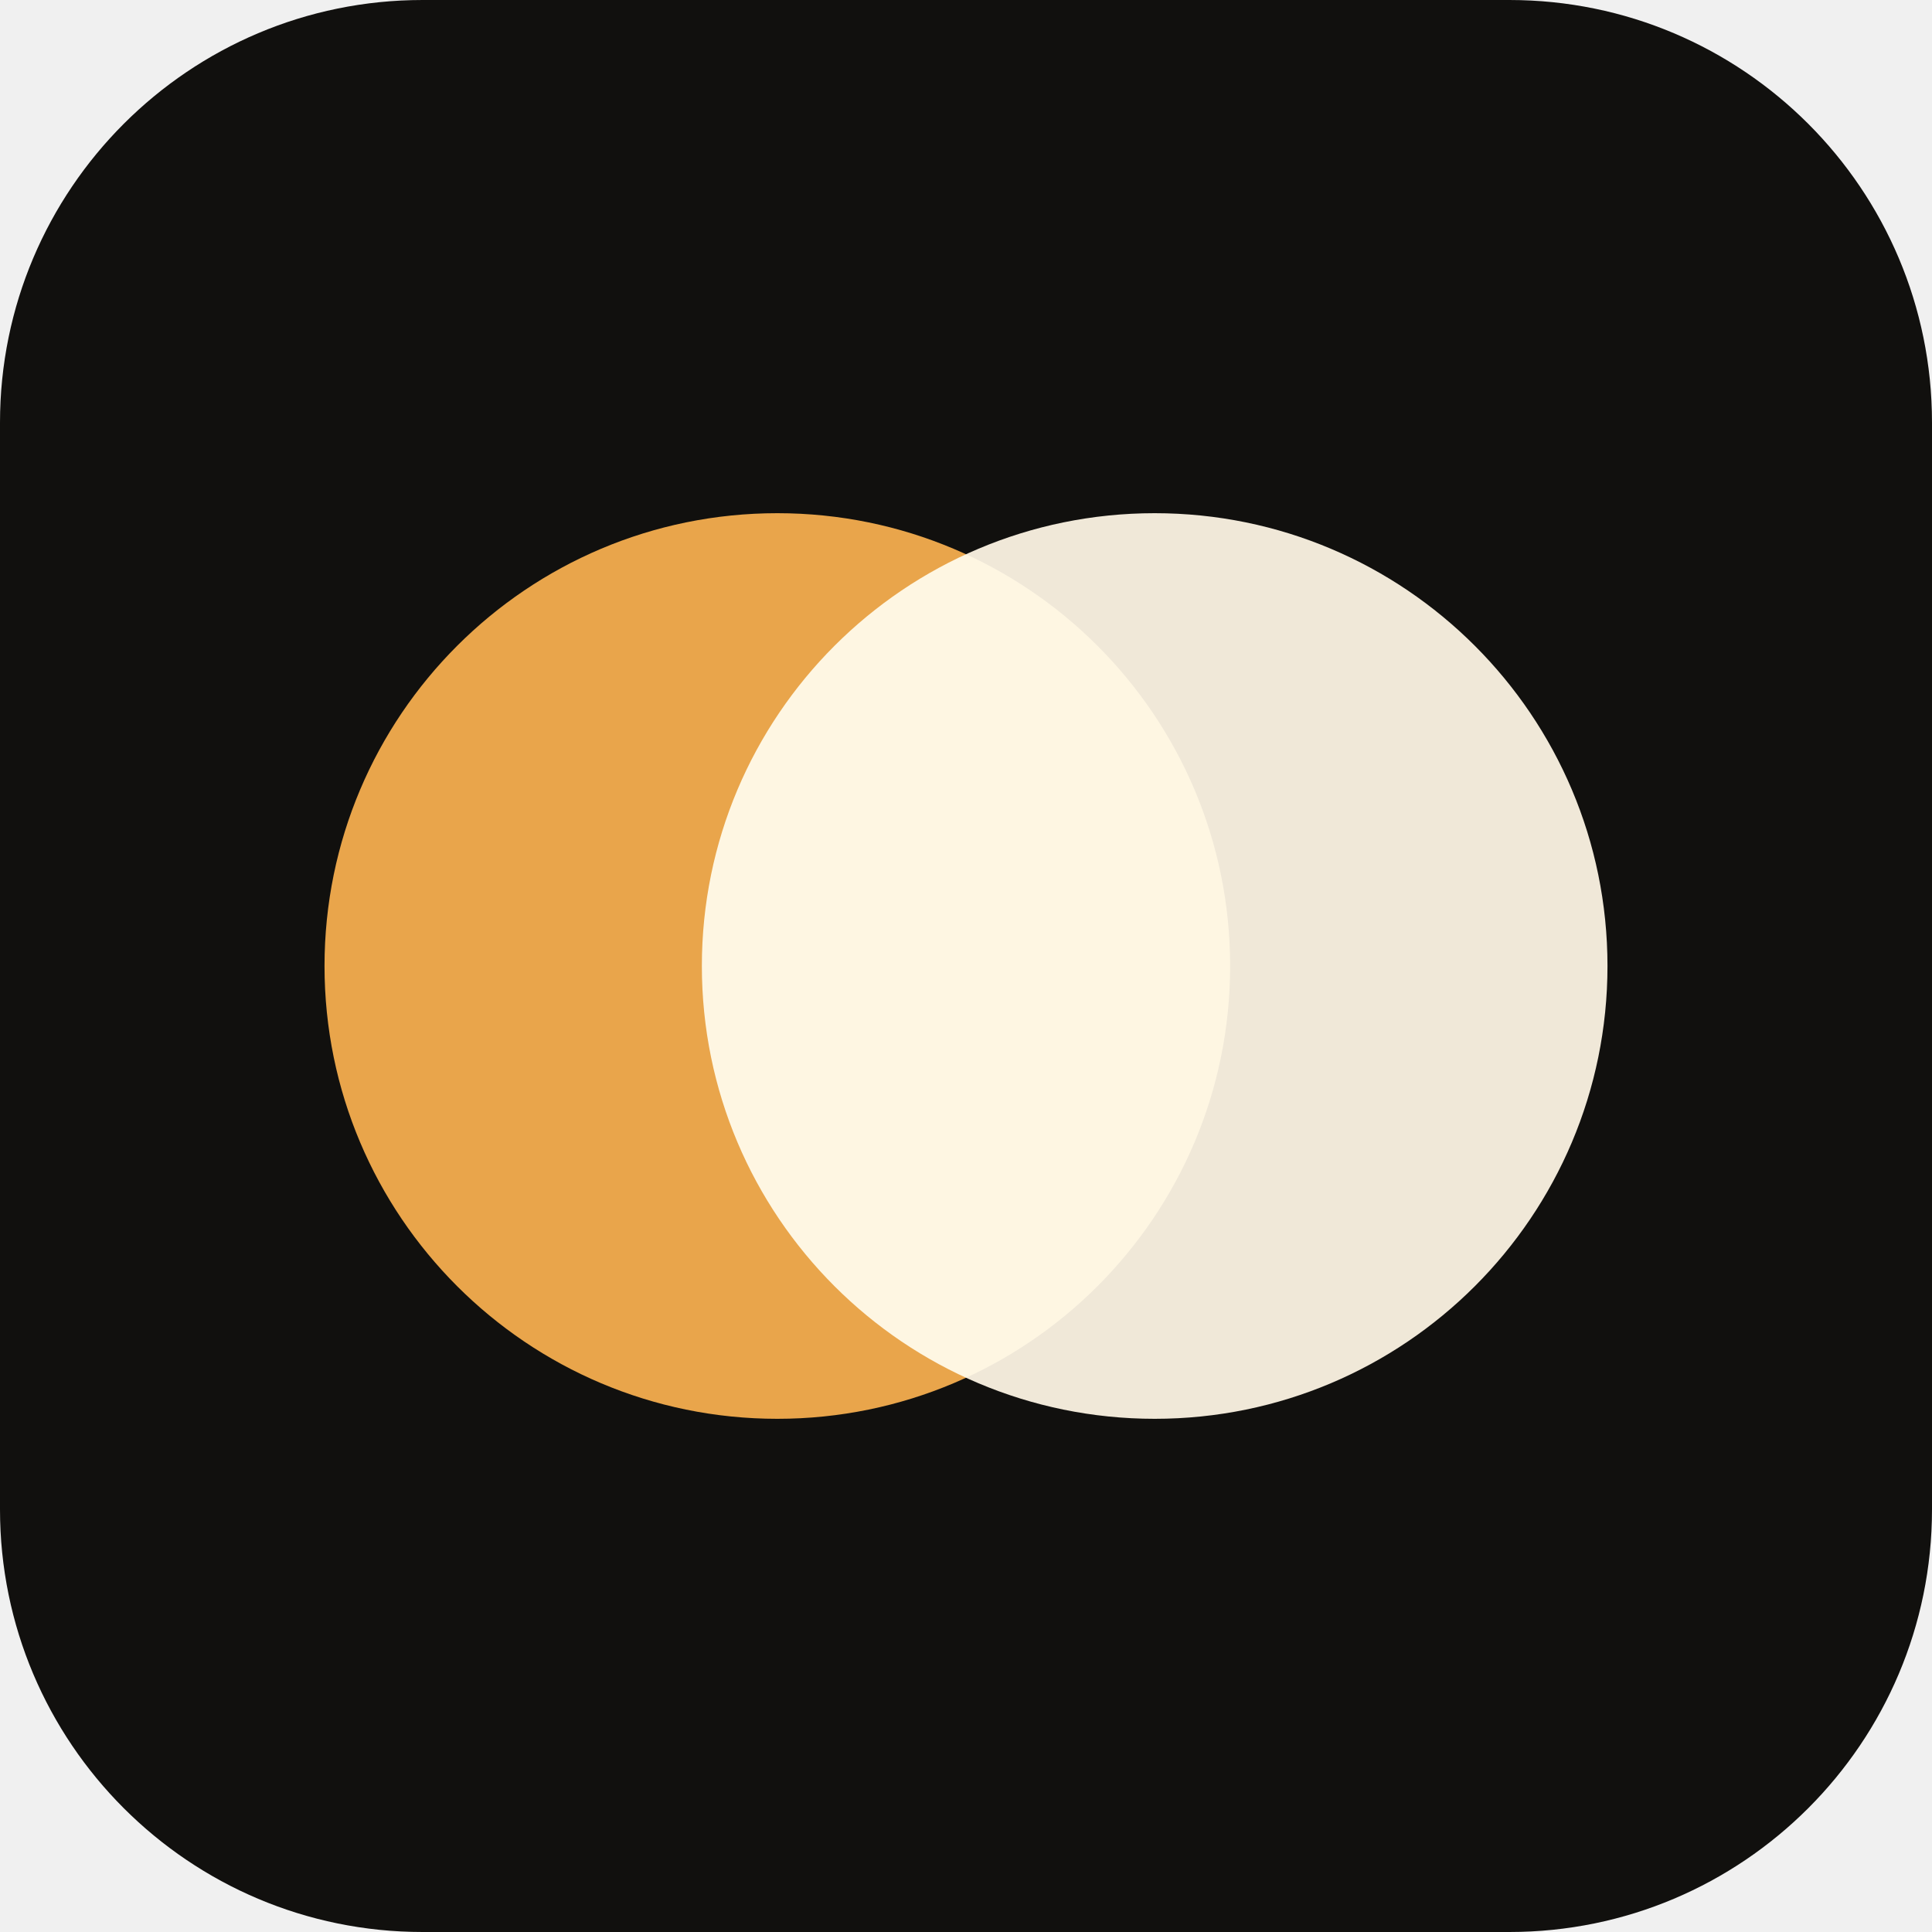
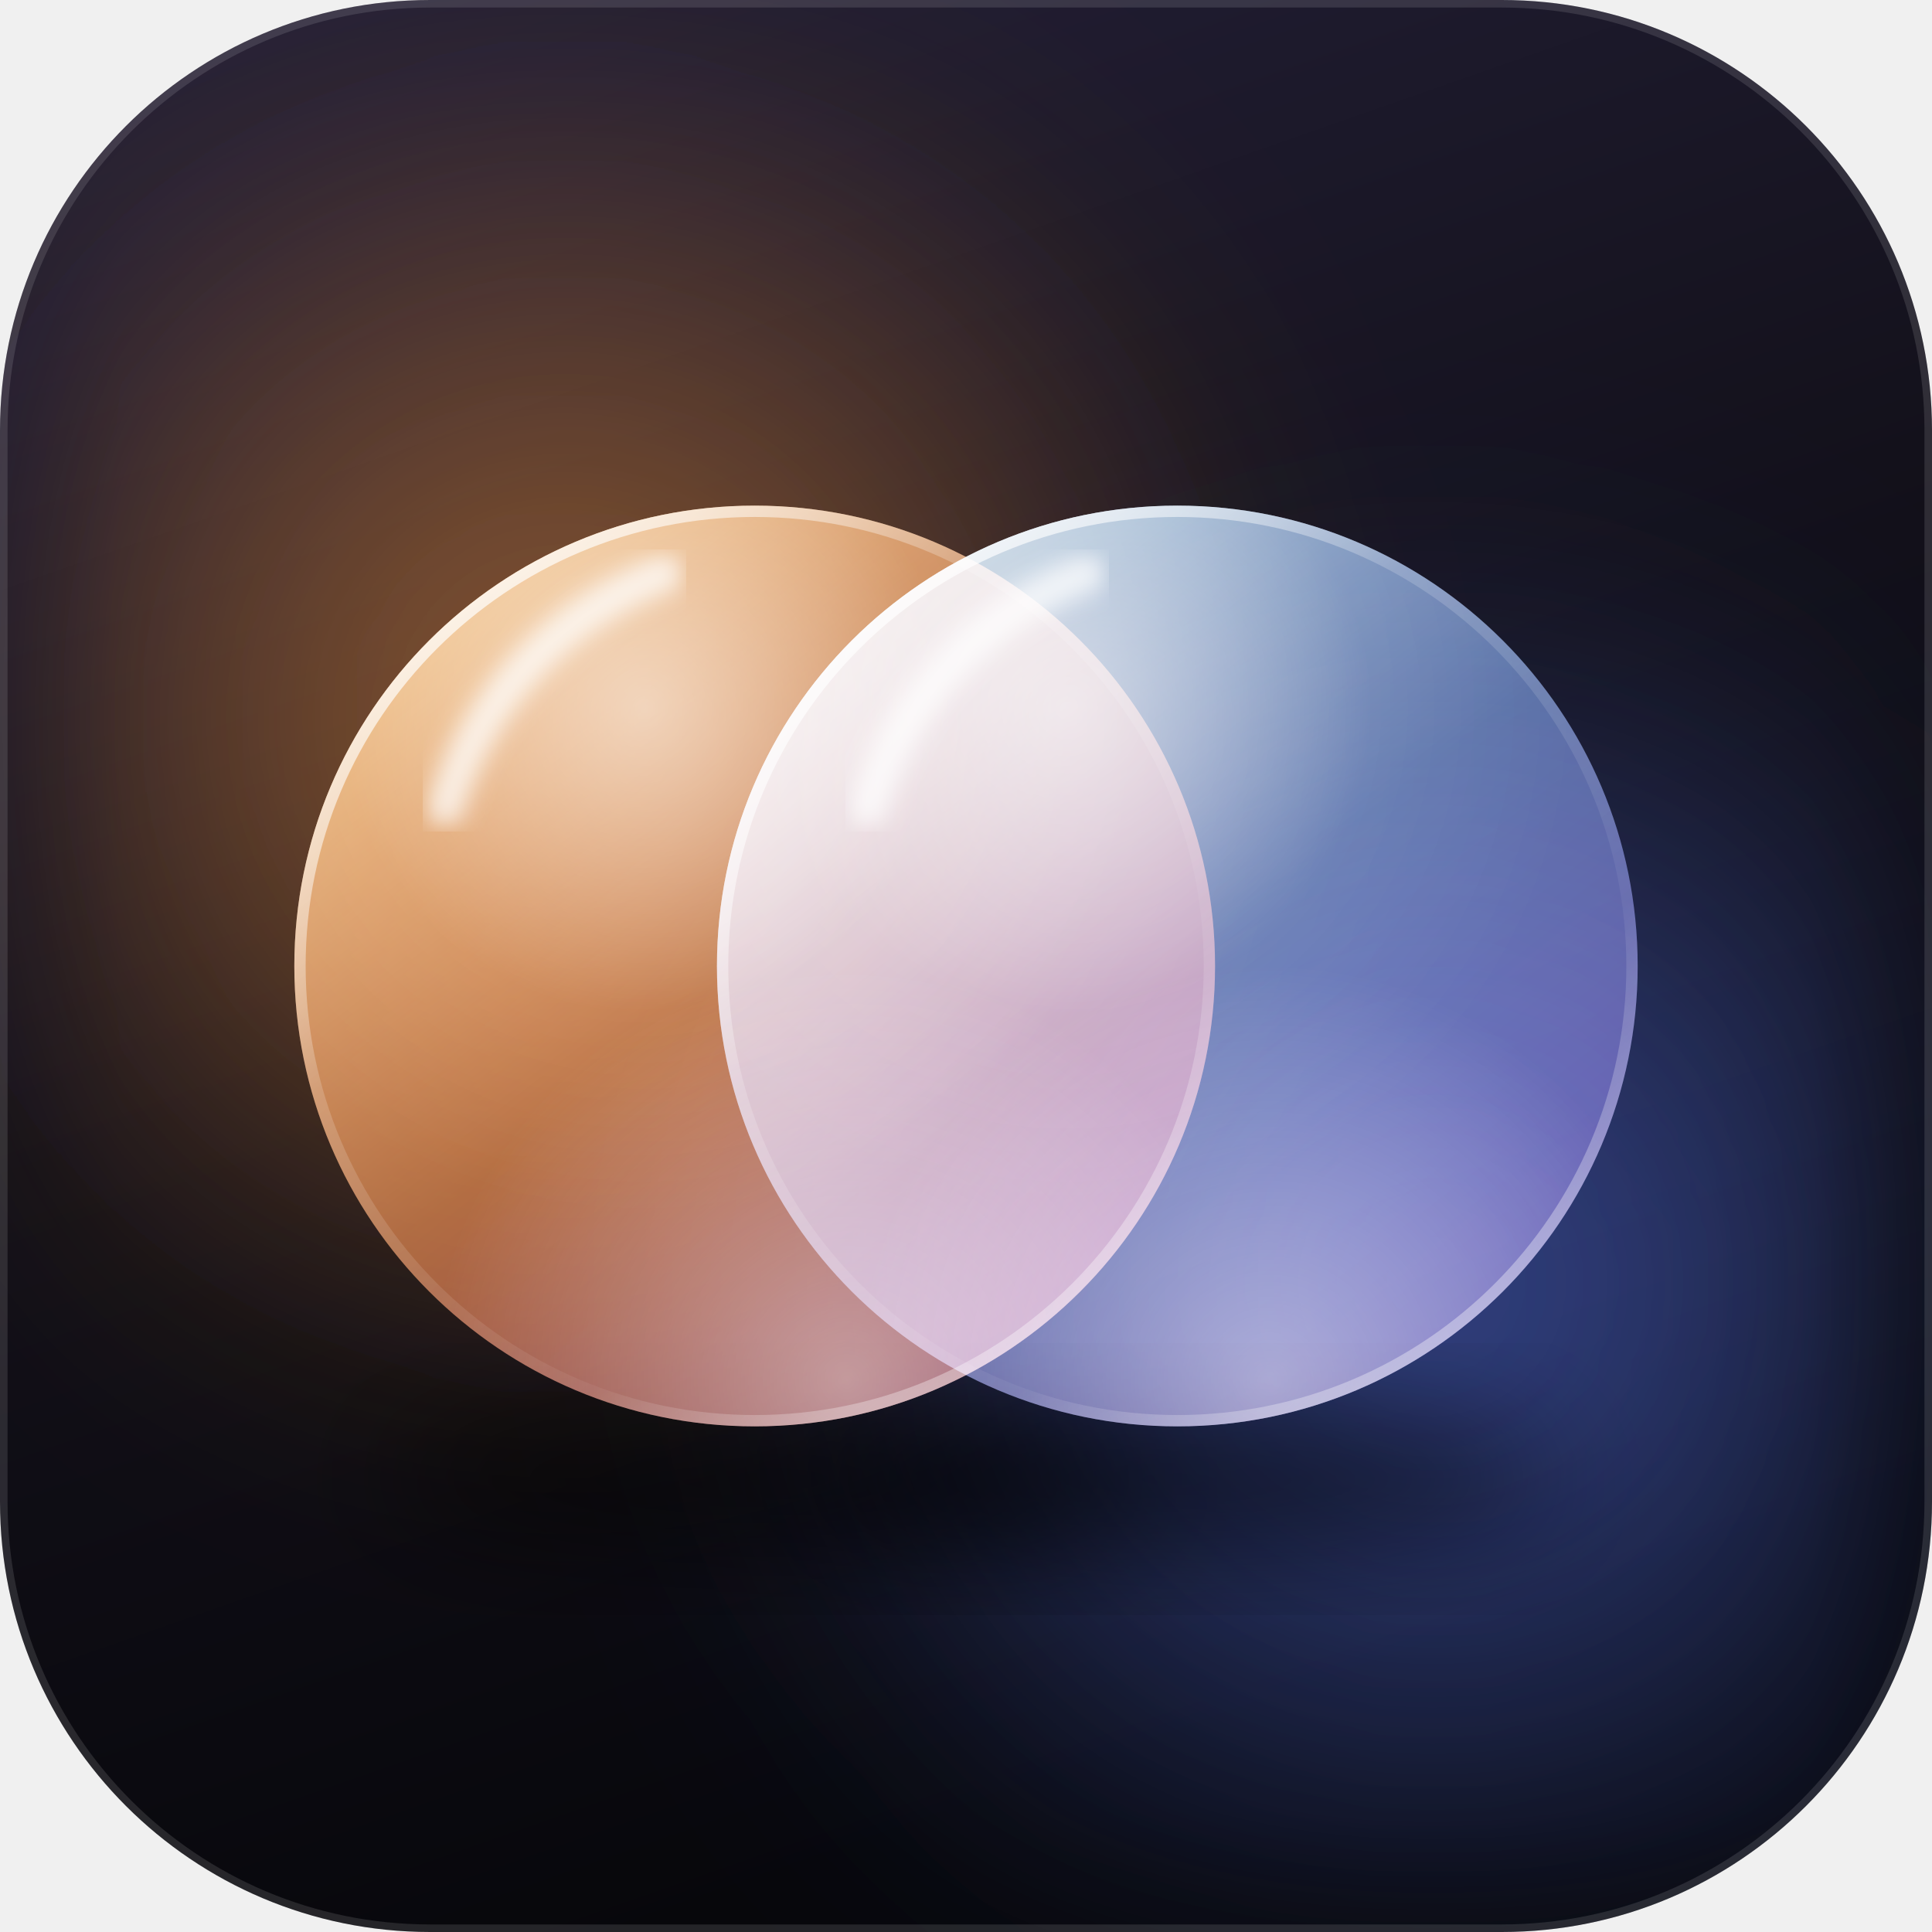
<svg xmlns="http://www.w3.org/2000/svg" viewBox="0 0 512 512">
-   <rect width="512" height="512" rx="112" fill="#11100e" />
-   <circle cx="206" cy="256" r="120" fill="#e9a54b" />
-   <circle cx="306" cy="256" r="120" fill="#efe6d6" style="mix-blend-mode:screen" />
+   <defs>
+     <linearGradient id="bg" x1="0" y1="0" x2="0.35" y2="1">
+       <stop offset="0" stop-color="#25213a" />
+       <stop offset="0.55" stop-color="#121019" />
+       <stop offset="1" stop-color="#07070b" />
+     </linearGradient>
+     <radialGradient id="glowA" cx="0.5" cy="0.5" r="0.5">
+       <stop offset="0" stop-color="#ff9a3c" stop-opacity="0.55" />
+       <stop offset="1" stop-color="#ff9a3c" stop-opacity="0" />
+     </radialGradient>
+     <radialGradient id="glowB" cx="0.5" cy="0.5" r="0.5">
+       <stop offset="0" stop-color="#5b7cff" stop-opacity="0.55" />
+       <stop offset="1" stop-color="#5b7cff" stop-opacity="0" />
+     </radialGradient>
+     <linearGradient id="glassA" x1="0.15" y1="0.05" x2="0.85" y2="0.95">
+       <stop offset="0" stop-color="#ffd59a" stop-opacity="0.92" />
+       <stop offset="0.5" stop-color="#ff9a5a" stop-opacity="0.62" />
+       <stop offset="1" stop-color="#ff5e7a" stop-opacity="0.5" />
+     </linearGradient>
+     <linearGradient id="glassB" x1="0.15" y1="0.05" x2="0.85" y2="0.95">
+       <stop offset="0" stop-color="#c9f0ff" stop-opacity="0.88" />
+       <stop offset="0.5" stop-color="#7fa8ff" stop-opacity="0.58" />
+       <stop offset="1" stop-color="#9a6bff" stop-opacity="0.5" />
+     </linearGradient>
+     <linearGradient id="rim" x1="0.1" y1="0" x2="0.9" y2="1">
+       <stop offset="0" stop-color="#fff" stop-opacity="0.95" />
+       <stop offset="0.35" stop-color="#fff" stop-opacity="0.18" />
+       <stop offset="0.7" stop-color="#fff" stop-opacity="0.05" />
+       <stop offset="1" stop-color="#fff" stop-opacity="0.55" />
+     </linearGradient>
+     <radialGradient id="sheen" cx="0.38" cy="0.22" r="0.55">
+       <stop offset="0" stop-color="#fff" stop-opacity="0.55" />
+       <stop offset="0.6" stop-color="#fff" stop-opacity="0.06" />
+       <stop offset="1" stop-color="#fff" stop-opacity="0" />
+     </radialGradient>
+     <radialGradient id="caustic" cx="0.6" cy="0.95" r="0.45">
+       <stop offset="0" stop-color="#fff" stop-opacity="0.45" />
+       <stop offset="1" stop-color="#fff" stop-opacity="0" />
+     </radialGradient>
+     <filter id="soft" x="-50%" y="-50%" width="200%" height="200%">
+       <feGaussianBlur stdDeviation="34" />
+     </filter>
+     <filter id="shadow" x="-50%" y="-50%" width="200%" height="200%">
+       <feGaussianBlur stdDeviation="16" />
+     </filter>
+     <filter id="blur3">
+       <feGaussianBlur stdDeviation="3" />
+     </filter>
+     <clipPath id="cA">
+       <circle cx="200" cy="256" r="122" />
+     </clipPath>
+     <clipPath id="cB">
+       <circle cx="312" cy="256" r="122" />
+     </clipPath>
+     <clipPath id="tile">
+       <rect width="512" height="512" rx="114" />
+     </clipPath>
+   </defs>
+   <g clip-path="url(#tile)">
+     <rect width="512" height="512" fill="url(#bg)" />
+     <circle cx="150" cy="190" r="190" fill="url(#glowA)" filter="url(#soft)" />
+     <circle cx="380" cy="340" r="200" fill="url(#glowB)" filter="url(#soft)" />
+     <ellipse cx="200" cy="392" rx="100" ry="18" fill="#000" opacity="0.55" filter="url(#shadow)" />
+     <ellipse cx="312" cy="392" rx="100" ry="18" fill="#000" opacity="0.55" filter="url(#shadow)" />
+     <circle cx="200" cy="256" r="122" fill="url(#glassA)" />
+     <circle cx="312" cy="256" r="122" fill="url(#glassB)" style="mix-blend-mode:screen" />
+     <g clip-path="url(#cA)">
+       <circle cx="312" cy="256" r="122" fill="#fff" opacity="0.12" />
+     </g>
+     <circle cx="200" cy="256" r="122" fill="url(#sheen)" />
+     <circle cx="312" cy="256" r="122" fill="url(#sheen)" />
+     <circle cx="200" cy="256" r="122" fill="url(#caustic)" />
+     <circle cx="312" cy="256" r="122" fill="url(#caustic)" />
+     <g clip-path="url(#cA)">
+       <path d="M118 214 A 96 96 0 0 1 176 152" stroke="#fff" stroke-width="10" stroke-linecap="round" fill="none" opacity="0.75" filter="url(#blur3)" />
+     </g>
+     <g clip-path="url(#cB)">
+       <path d="M230 214 A 96 96 0 0 1 288 152" stroke="#fff" stroke-width="10" stroke-linecap="round" fill="none" opacity="0.75" filter="url(#blur3)" />
+     </g>
+     <circle cx="200" cy="256" r="120.5" fill="none" stroke="url(#rim)" stroke-width="3" />
+     <circle cx="312" cy="256" r="120.5" fill="none" stroke="url(#rim)" stroke-width="3" />
+     <rect x="1" y="1" width="510" height="510" rx="113" fill="none" stroke="#fff" stroke-opacity="0.12" stroke-width="2" />
+   </g>
</svg>
